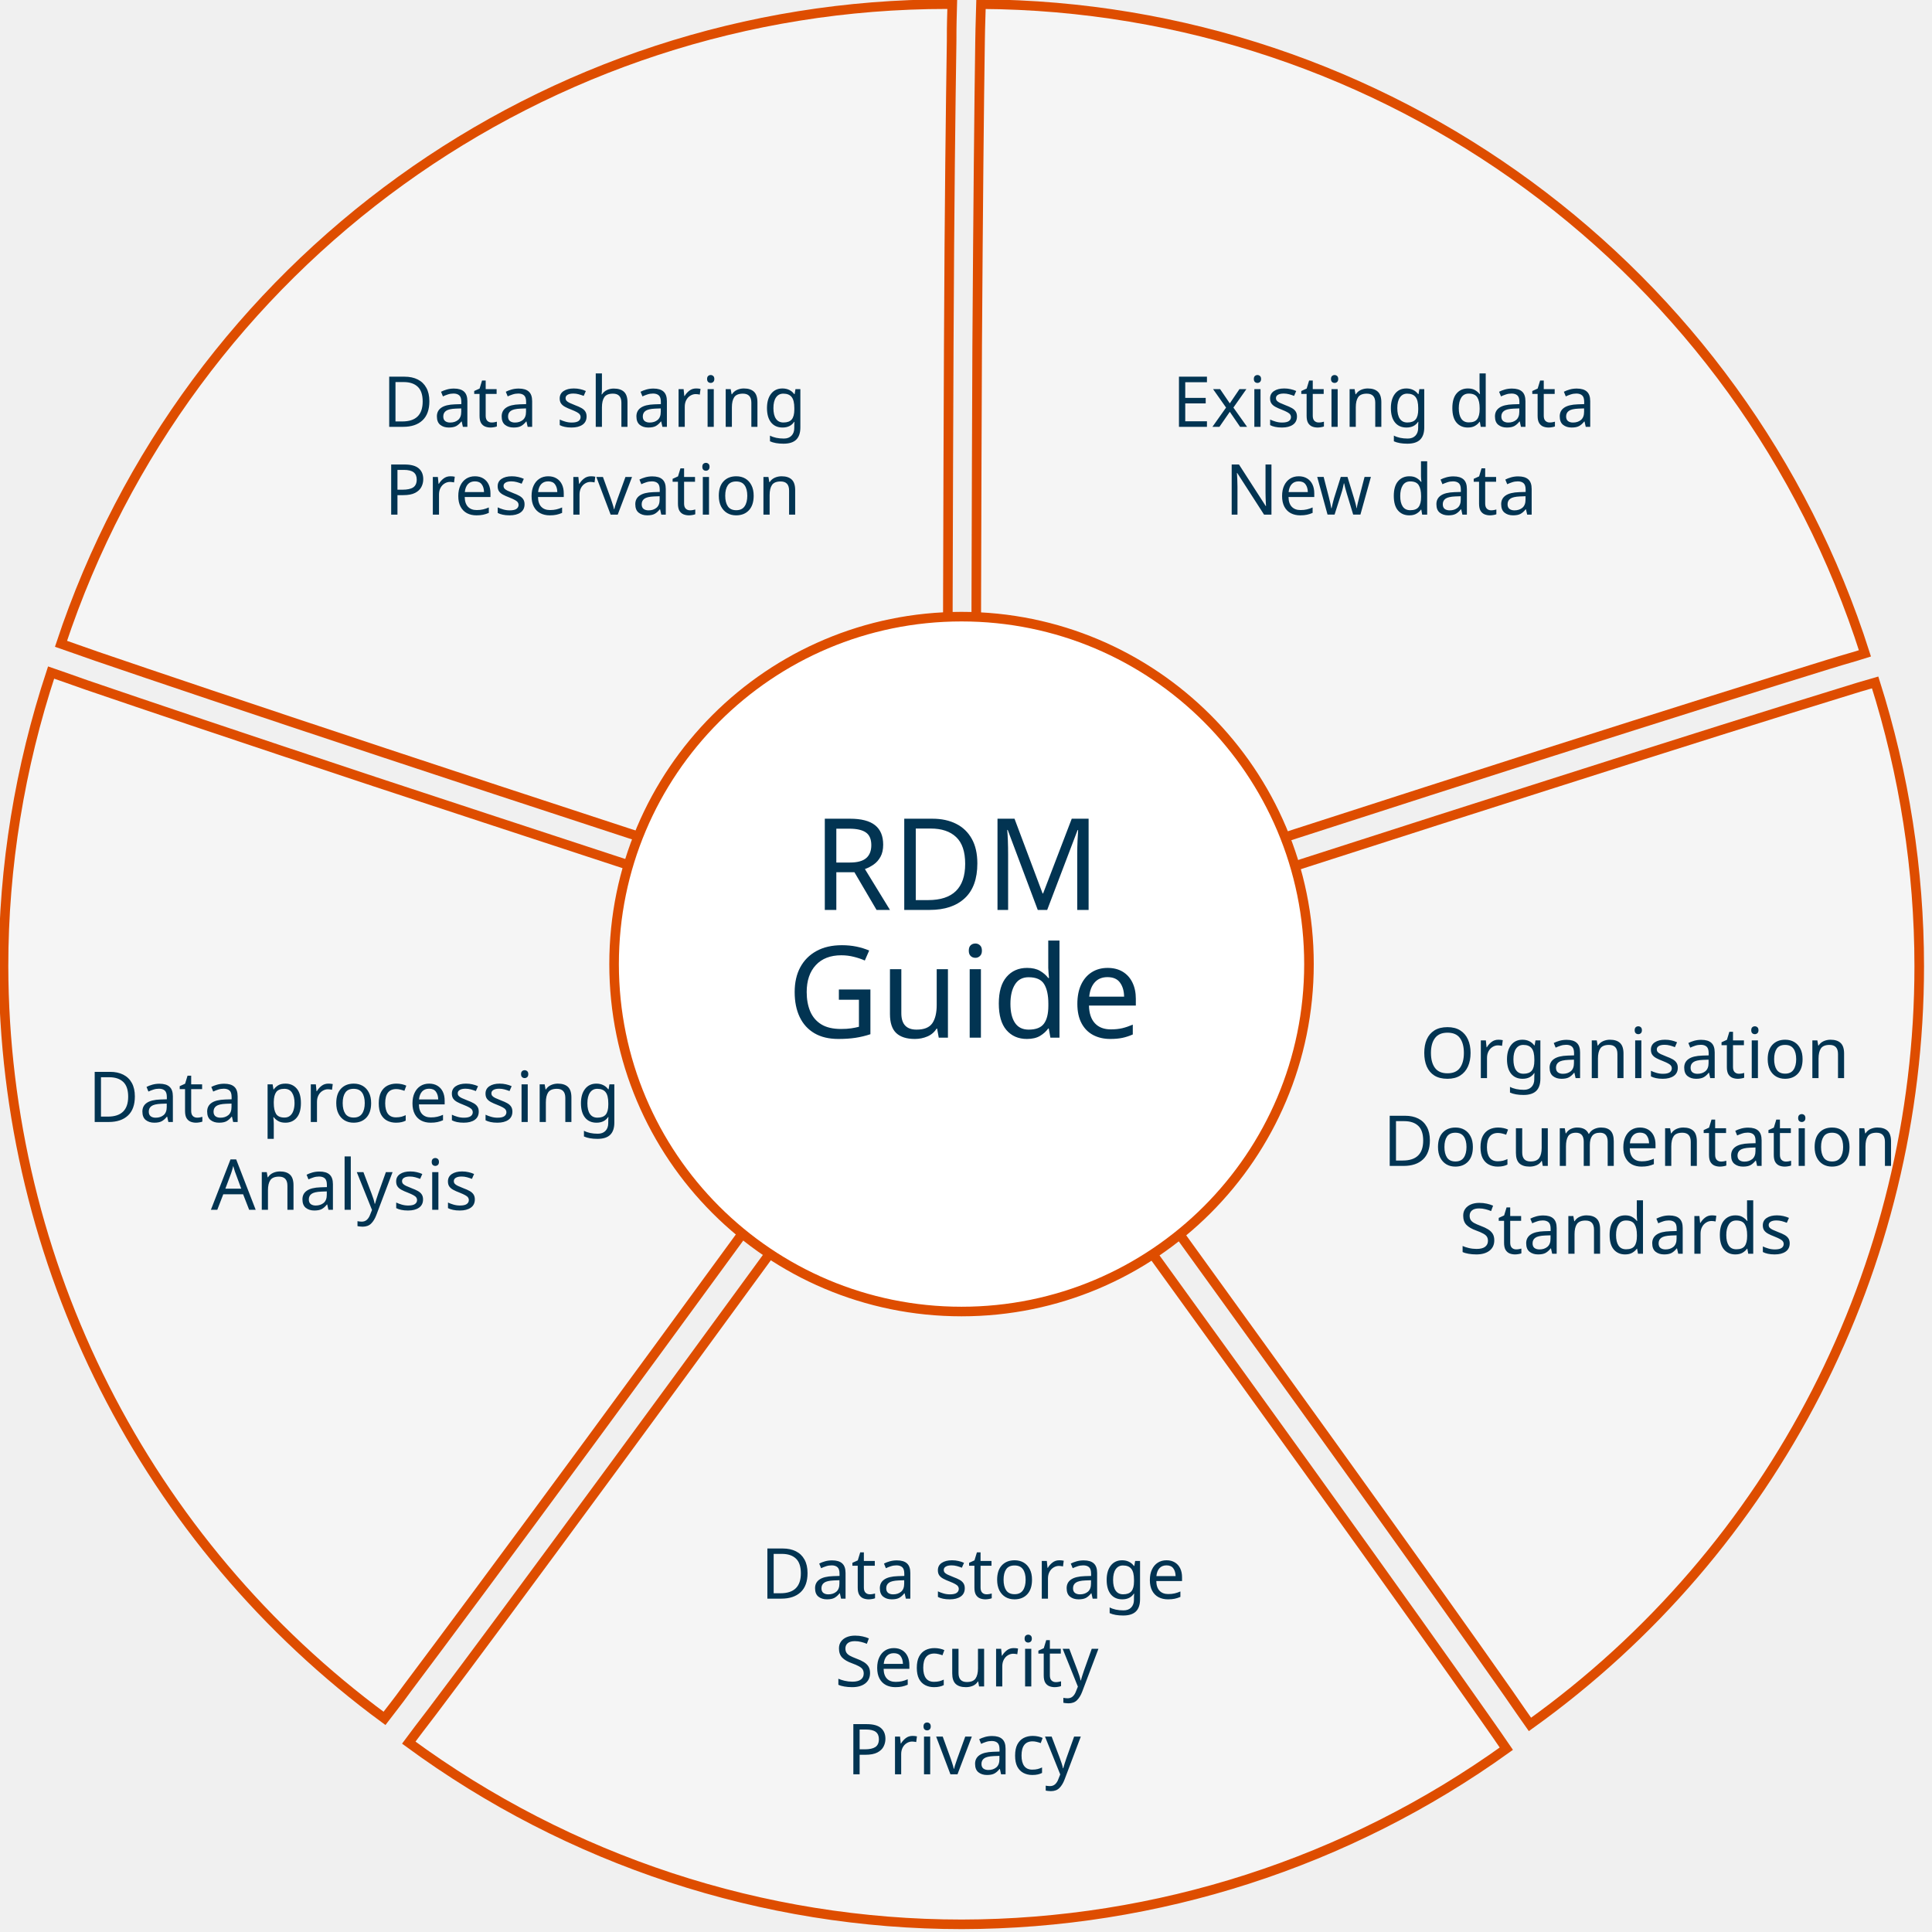
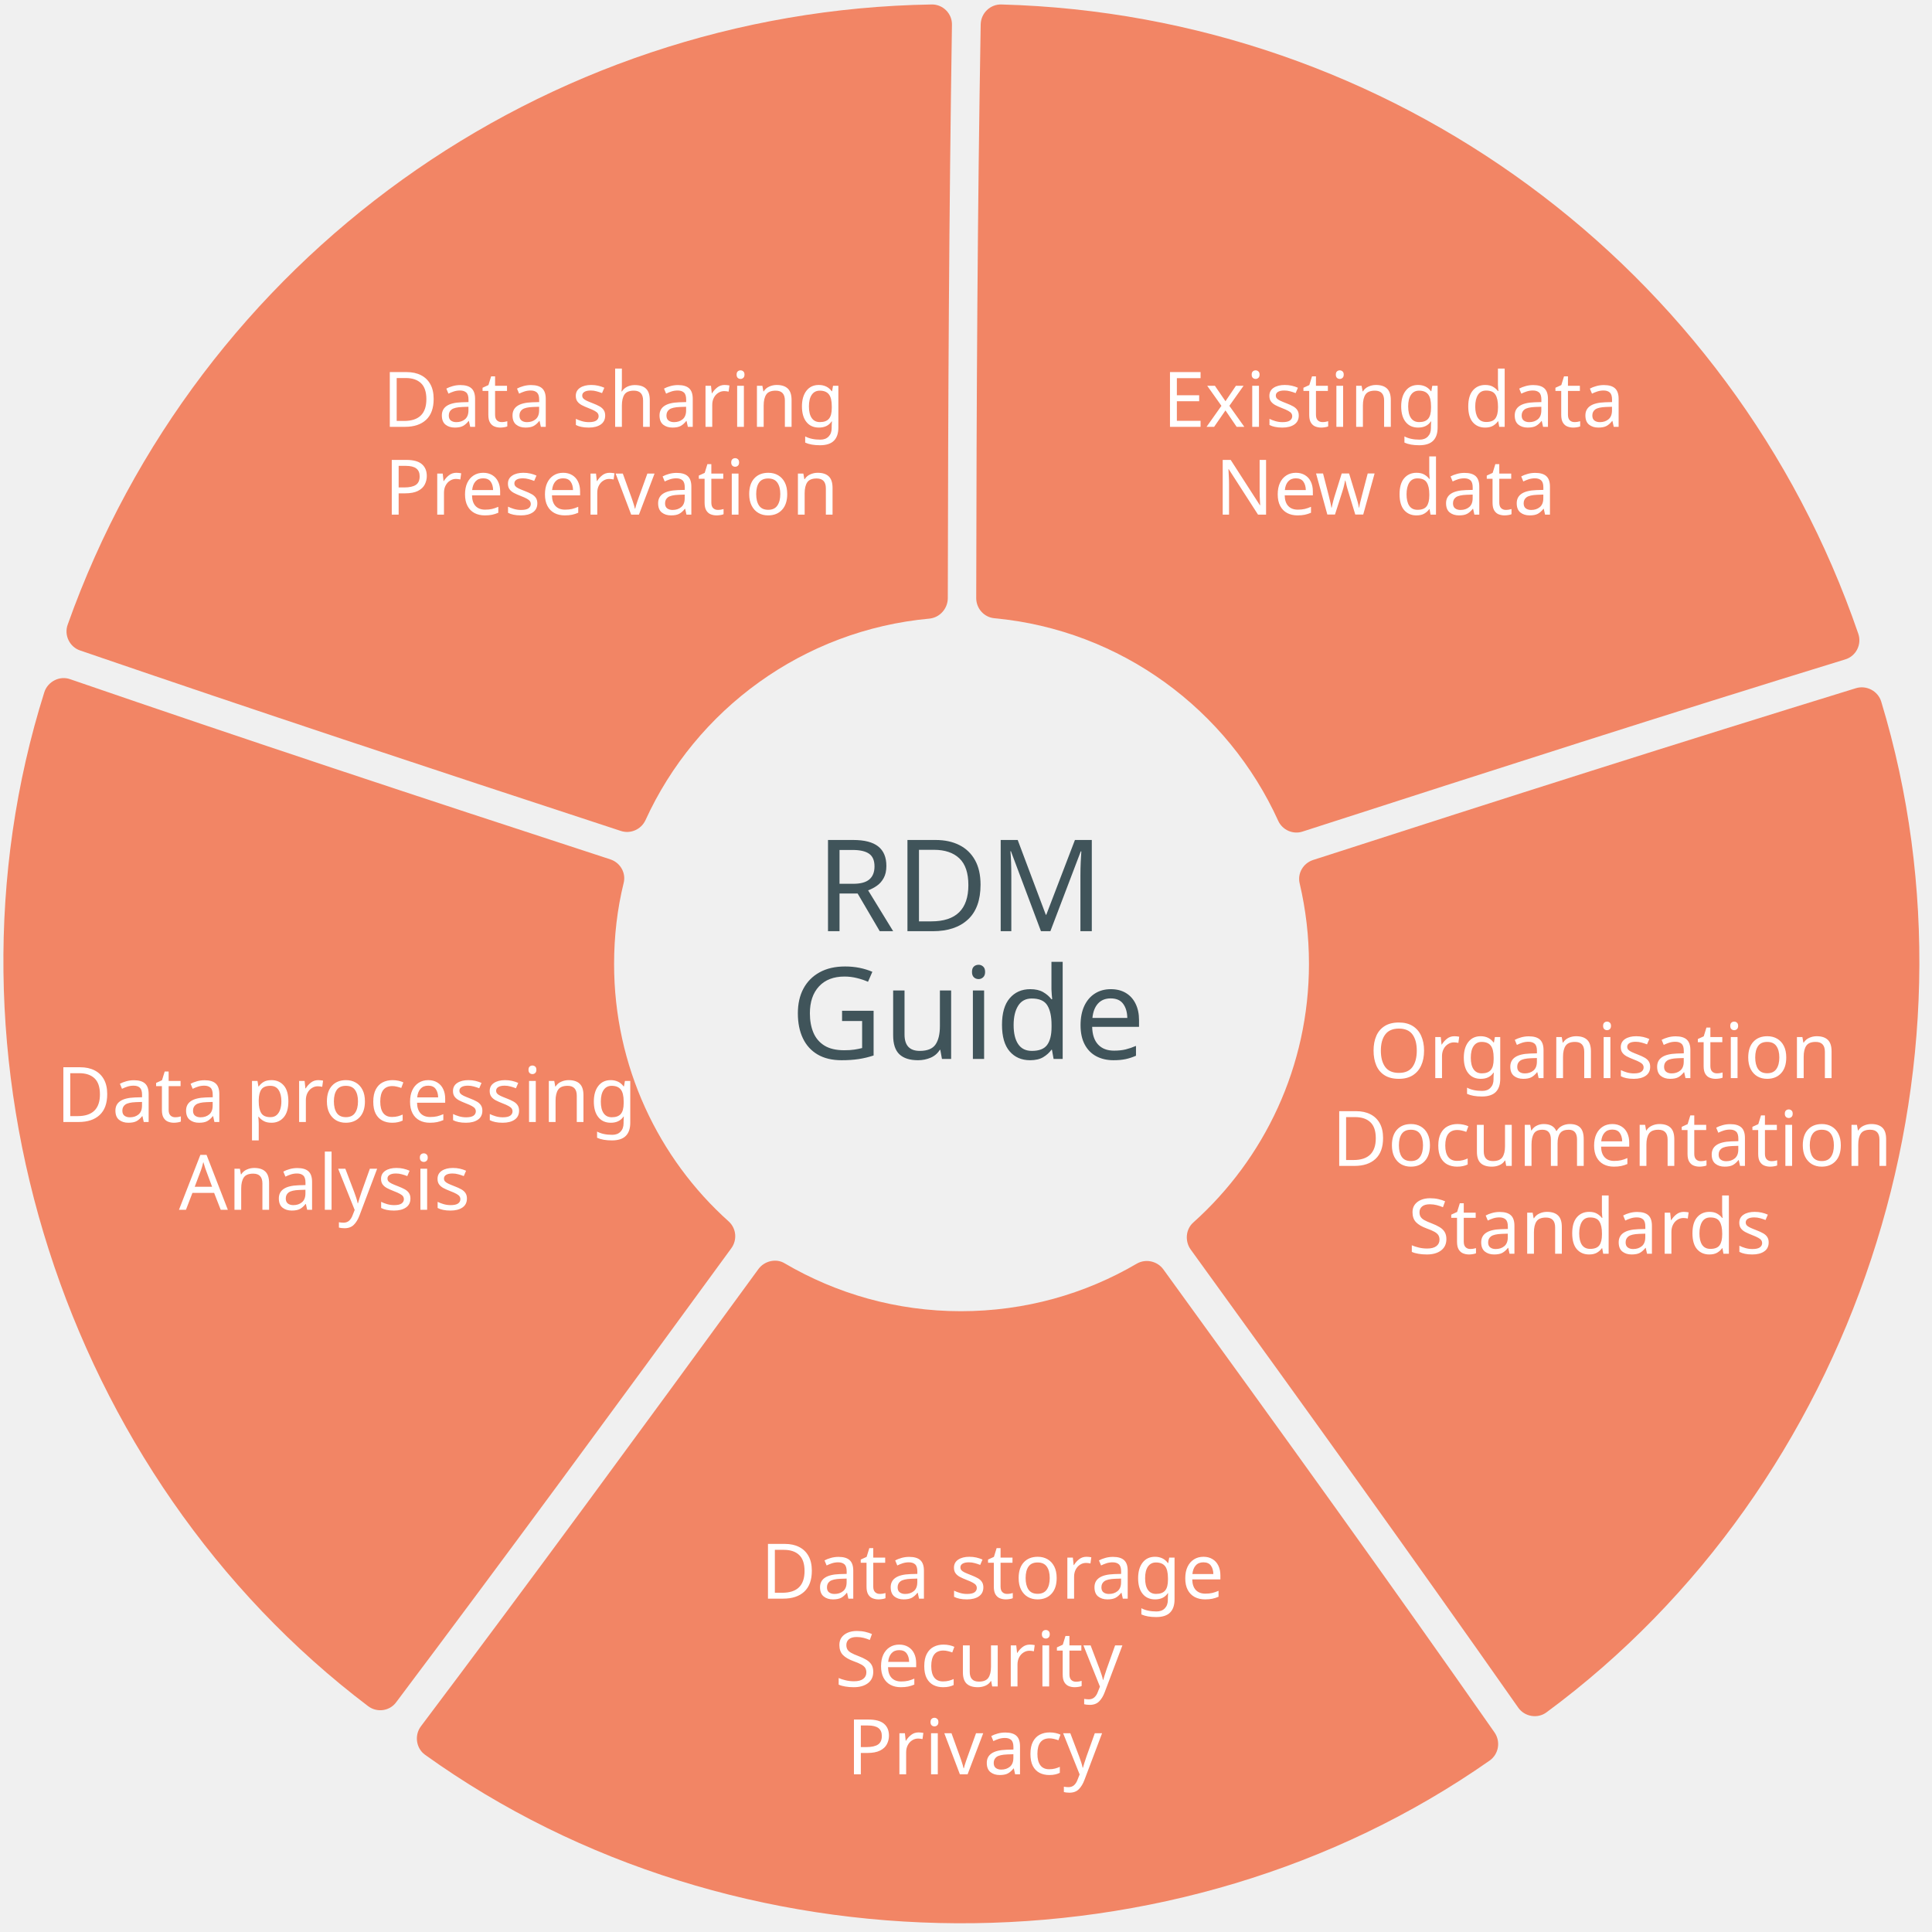
- <svg xmlns="http://www.w3.org/2000/svg" version="1.1" id="svg8" x="0px" y="0px" viewBox="0 0 605 605" style="enable-background:new 0 0 602.3 603.8;" xml:space="preserve">
+ <svg xmlns="http://www.w3.org/2000/svg" version="1.1" id="svg8" x="0px" y="0px" viewBox="0 0 605 605" style="enable-background:new 0 0 605 605;" xml:space="preserve">
  <style type="text/css">
- 	.st0{fill:#f5f5f5;}
- 	.st1{fill:#023452;}
- 	.st2{font-family: 'Titillium Web', sans-serif;}
- 	.st3{font-size:22px;}
- 	.st4{fill:none;}
- 	.st6{fill:#ffffff;}
- 	.st5{fill:#023452;}
- 	.st7{font-size:40px;}
+ 	.st0{fill:#F28565;}
+ 	.st1{fill:#FFFFFF;}
+ 	.st2{font-family:'Ubuntu', sans-serif;}
+ 	.st3{font-size:24px;}
+ 	.st4{fill:#40545A;}
+ 	.st5{font-size:40px;}
</style>
-   <path id="path910-3" stroke="#DE4D00" stroke-width="3" class="st0" d="M120.4,538.1c2.8-3.7,3.2-4,7.2-9.5c12-16,30-40.2,56.7-76.5  c26.7-36.3,62.1-84.8,109.2-149.6l0,0c0,0,0,0,0-0.1c-76.2-24.7-133.3-43.5-176.1-57.6c-42.8-14.2-71.3-23.8-90.3-30.3  c-6.3-2.2-6.7-2.4-11.1-3.9c-9.8,29.7-14.9,60.7-14.9,92C1.3,395.6,45.5,483,120.4,538.1L120.4,538.1z" />
-   <path id="path1282-5" stroke="#DE4D00" stroke-width="3" class="st0" d="M471.7,547.6c-2.7-3.9-2.9-4.3-6.8-9.8  c-11.5-16.4-28.9-40.9-55.2-77.5c-26.3-36.6-61.5-85.3-108.6-150.1l0,0c0,0,0,0,0-0.1c-47.1,64.8-82.5,113.3-109.2,149.6  c-26.7,36.3-44.6,60.5-56.7,76.5c-4.1,5.4-4.4,5.7-7.2,9.5c50.2,36.9,110.9,56.9,173.2,56.9C362.3,602.5,422,583.3,471.7,547.6  L471.7,547.6z" />
-   <path id="path1280-9" stroke="#DE4D00" stroke-width="3" class="st0" d="M308.6,302.6C308.6,302.6,308.6,302.6,308.6,302.6  c47,64.8,82.2,113.5,108.5,150.1c26.3,36.6,43.7,61.1,55.2,77.5c3.9,5.6,4.1,6,6.8,9.8C555.6,485.2,601,396.8,601,302.6  c0-30.2-4.7-60.2-13.8-88.9c-4.5,1.3-4.9,1.4-11.3,3.4c-19.2,5.9-47.9,14.9-90.8,28.6C442,259.4,384.8,277.8,308.6,302.6  L308.6,302.6z" />
-   <path id="path1276-4" stroke="#DE4D00" stroke-width="3" class="st0" d="M298.2,1.3c-0.5,0-1.1,0-1.6,0  c-126,0-237.8,80.7-277.5,200.3c4.4,1.5,4.7,1.7,11.1,3.9c19,6.5,47.5,16.1,90.3,30.3c42.8,14.2,99.9,32.9,176.1,57.6l0,0  c0,0,0,0,0.1,0c0-80.1,0.2-140.2,0.4-185.2c0.2-45.1,0.6-75.2,0.9-95.2C298,6.4,298.1,6,298.2,1.3L298.2,1.3z" />
-   <path id="path1274-5" stroke="#DE4D00" stroke-width="3" class="st0" d="M307.2,1.3c-0.1,4.6-0.2,5-0.3,11.7  c-0.3,20-0.6,50.1-0.9,95.2c-0.2,45.1-0.4,105.2-0.4,185.2l0,0c0,0,0,0,0,0.1c76.2-24.7,133.4-43.2,176.3-56.9  c43-13.7,71.7-22.7,90.8-28.6c6.5-2,6.9-2,11.3-3.4C545.6,84.1,433.8,2,307.2,1.3z" />
-   <circle id="circle" stroke="#DE4D00" stroke-width="3" class="st6" cx="301.1" cy="301.9" r="108.8" />
-   <text transform="matrix(1 0 0 1 367.0479 133.66)" class="st1 st2 st3">Existing data</text>
-   <text transform="matrix(1 0 0 1 383.5586 161.16)" class="st1 st2 st3">New data</text>
-   <text transform="matrix(1 0 0 1 444.6602 337.5997)" class="st1 st2 st3">Organisation</text>
-   <text transform="matrix(1 0 0 1 433.043 365.0997)" class="st1 st2 st3">Documentation</text>
-   <text transform="matrix(1 0 0 1 456.8848 392.5997)" class="st1 st2 st3">Standards</text>
+   <g>
+     <path class="st0" d="M192.3,301.9c0-8.8,1-17.3,3-25.4c0.8-3.2-1.1-6.4-4.2-7.4c-61.6-20.1-113.6-37.3-169.1-56.4   c-3.3-1.2-7,0.7-8.1,4C-22.2,331.1,19.8,462,115.3,534.3c2.8,2.1,6.8,1.5,8.8-1.3c35-46.6,67.1-90.3,104.9-142.1   c1.9-2.6,1.6-6.2-0.8-8.4C206.2,362.8,192.3,333.9,192.3,301.9z" />
+     <path class="st0" d="M237.5,397.4c-38.1,52.2-70.4,96.3-105.7,143.2c-2.1,2.8-1.5,6.9,1.3,8.9c97.1,69.7,235.5,70.4,333.4,1.8   c2.8-2,3.5-5.9,1.5-8.8c-33.7-48.2-65.7-92.6-103.7-145c-1.9-2.6-5.5-3.4-8.3-1.8c-16.2,9.5-35,14.9-55.1,14.9   c-20.2,0-39-5.5-55.2-15C243.1,394,239.4,394.8,237.5,397.4z" />
+     <path class="st0" d="M581.2,215.5c-56.2,17.3-108.4,33.9-170,53.8c-3.1,1-5,4.2-4.2,7.4c1.9,8.1,2.9,16.5,2.9,25.1   c0,32.2-14,61.1-36.2,81c-2.4,2.1-2.7,5.8-0.9,8.4c37.5,51.8,69.2,95.9,102.6,143.5c2,2.9,6.1,3.6,8.9,1.5   c96.5-71.2,139.6-201.7,104.8-316.5C588.1,216.4,584.5,214.5,581.2,215.5z" />
+     <path class="st0" d="M296.8,187.3c0.1-65.4,0.4-120.5,1.3-179.5c0.1-3.6-2.9-6.5-6.4-6.4C169.9,3.4,62,80.8,21.2,195.6   c-1.2,3.3,0.6,7,3.9,8.1c55.7,19.1,107.7,36.3,169.3,56.5c3,1,6.3-0.4,7.7-3.3c15.8-34.7,49.4-59.6,89.1-63.2   C294.4,193.3,296.8,190.5,296.8,187.3z" />
+     <path class="st0" d="M407.9,260.4c61.7-19.9,113.9-36.7,169.9-53.9c3.4-1,5.3-4.7,4.1-8.1C542.4,83.3,435.4,4.7,313.6,1.4   c-3.5-0.1-6.4,2.7-6.5,6.2c-1,59.1-1.3,114.3-1.4,179.7c0,3.2,2.4,6,5.7,6.3c39.7,3.7,73.1,28.7,88.9,63.5   C401.6,259.9,404.9,261.4,407.9,260.4z" />
+   </g>
+   <text transform="matrix(1 0 0 1 364.0479 133.66)" class="st1 st2 st3">Existing data</text>
+   <text transform="matrix(1 0 0 1 380.5586 161.16)" class="st1 st2 st3">New data</text>
+   <text transform="matrix(1 0 0 1 428.6602 337.5997)" class="st1 st2 st3">Organisation</text>
+   <text transform="matrix(1 0 0 1 417.043 365.0997)" class="st1 st2 st3">Documentation</text>
+   <text transform="matrix(1 0 0 1 440.8848 392.5997)" class="st1 st2 st3">Standards</text>
  <text transform="matrix(1 0 0 1 238.1615 500.6105)" class="st1 st2 st3">Data storage</text>
  <text transform="matrix(1 0 0 1 261.4076 528.1105)" class="st1 st2 st3">Security</text>
  <text transform="matrix(1 0 0 1 265.0815 555.6105)" class="st1 st2 st3">Privacy</text>
-   <text transform="matrix(1 0 0 1 27.5132 351.3497)" class="st1 st2 st3">Data processing</text>
-   <text transform="matrix(1 0 0 1 66.04 378.8497)" class="st1 st2 st3">Analysis</text>
+   <text transform="matrix(1 0 0 1 17.5132 351.3497)" class="st1 st2 st3">Data processing</text>
+   <text transform="matrix(1 0 0 1 56.04 378.8497)" class="st1 st2 st3">Analysis</text>
  <text transform="matrix(1 0 0 1 119.7363 133.6601)" class="st1 st2 st3">Data sharing</text>
  <text transform="matrix(1 0 0 1 120.354 161.1601)" class="st1 st2 st3">Preservation</text>
-   <rect x="207.8" y="252.2" class="st4" width="186" height="145" />
-   <text transform="matrix(1 0 0 1 269.4099 274.94)">
-     <tspan x="-15" y="10" class="st5 st2 st7">RDM</tspan>
-     <tspan x="-23" y="50" class="st5 st2 st7">Guide</tspan>
-   </text>
+   <text transform="matrix(1 0 0 1 255.4097 291.6001)" class="st4 st2 st5">RDM</text>
+   <text transform="matrix(1 0 0 1 247.4097 331.6001)" class="st4 st2 st5">Guide</text>
</svg>
